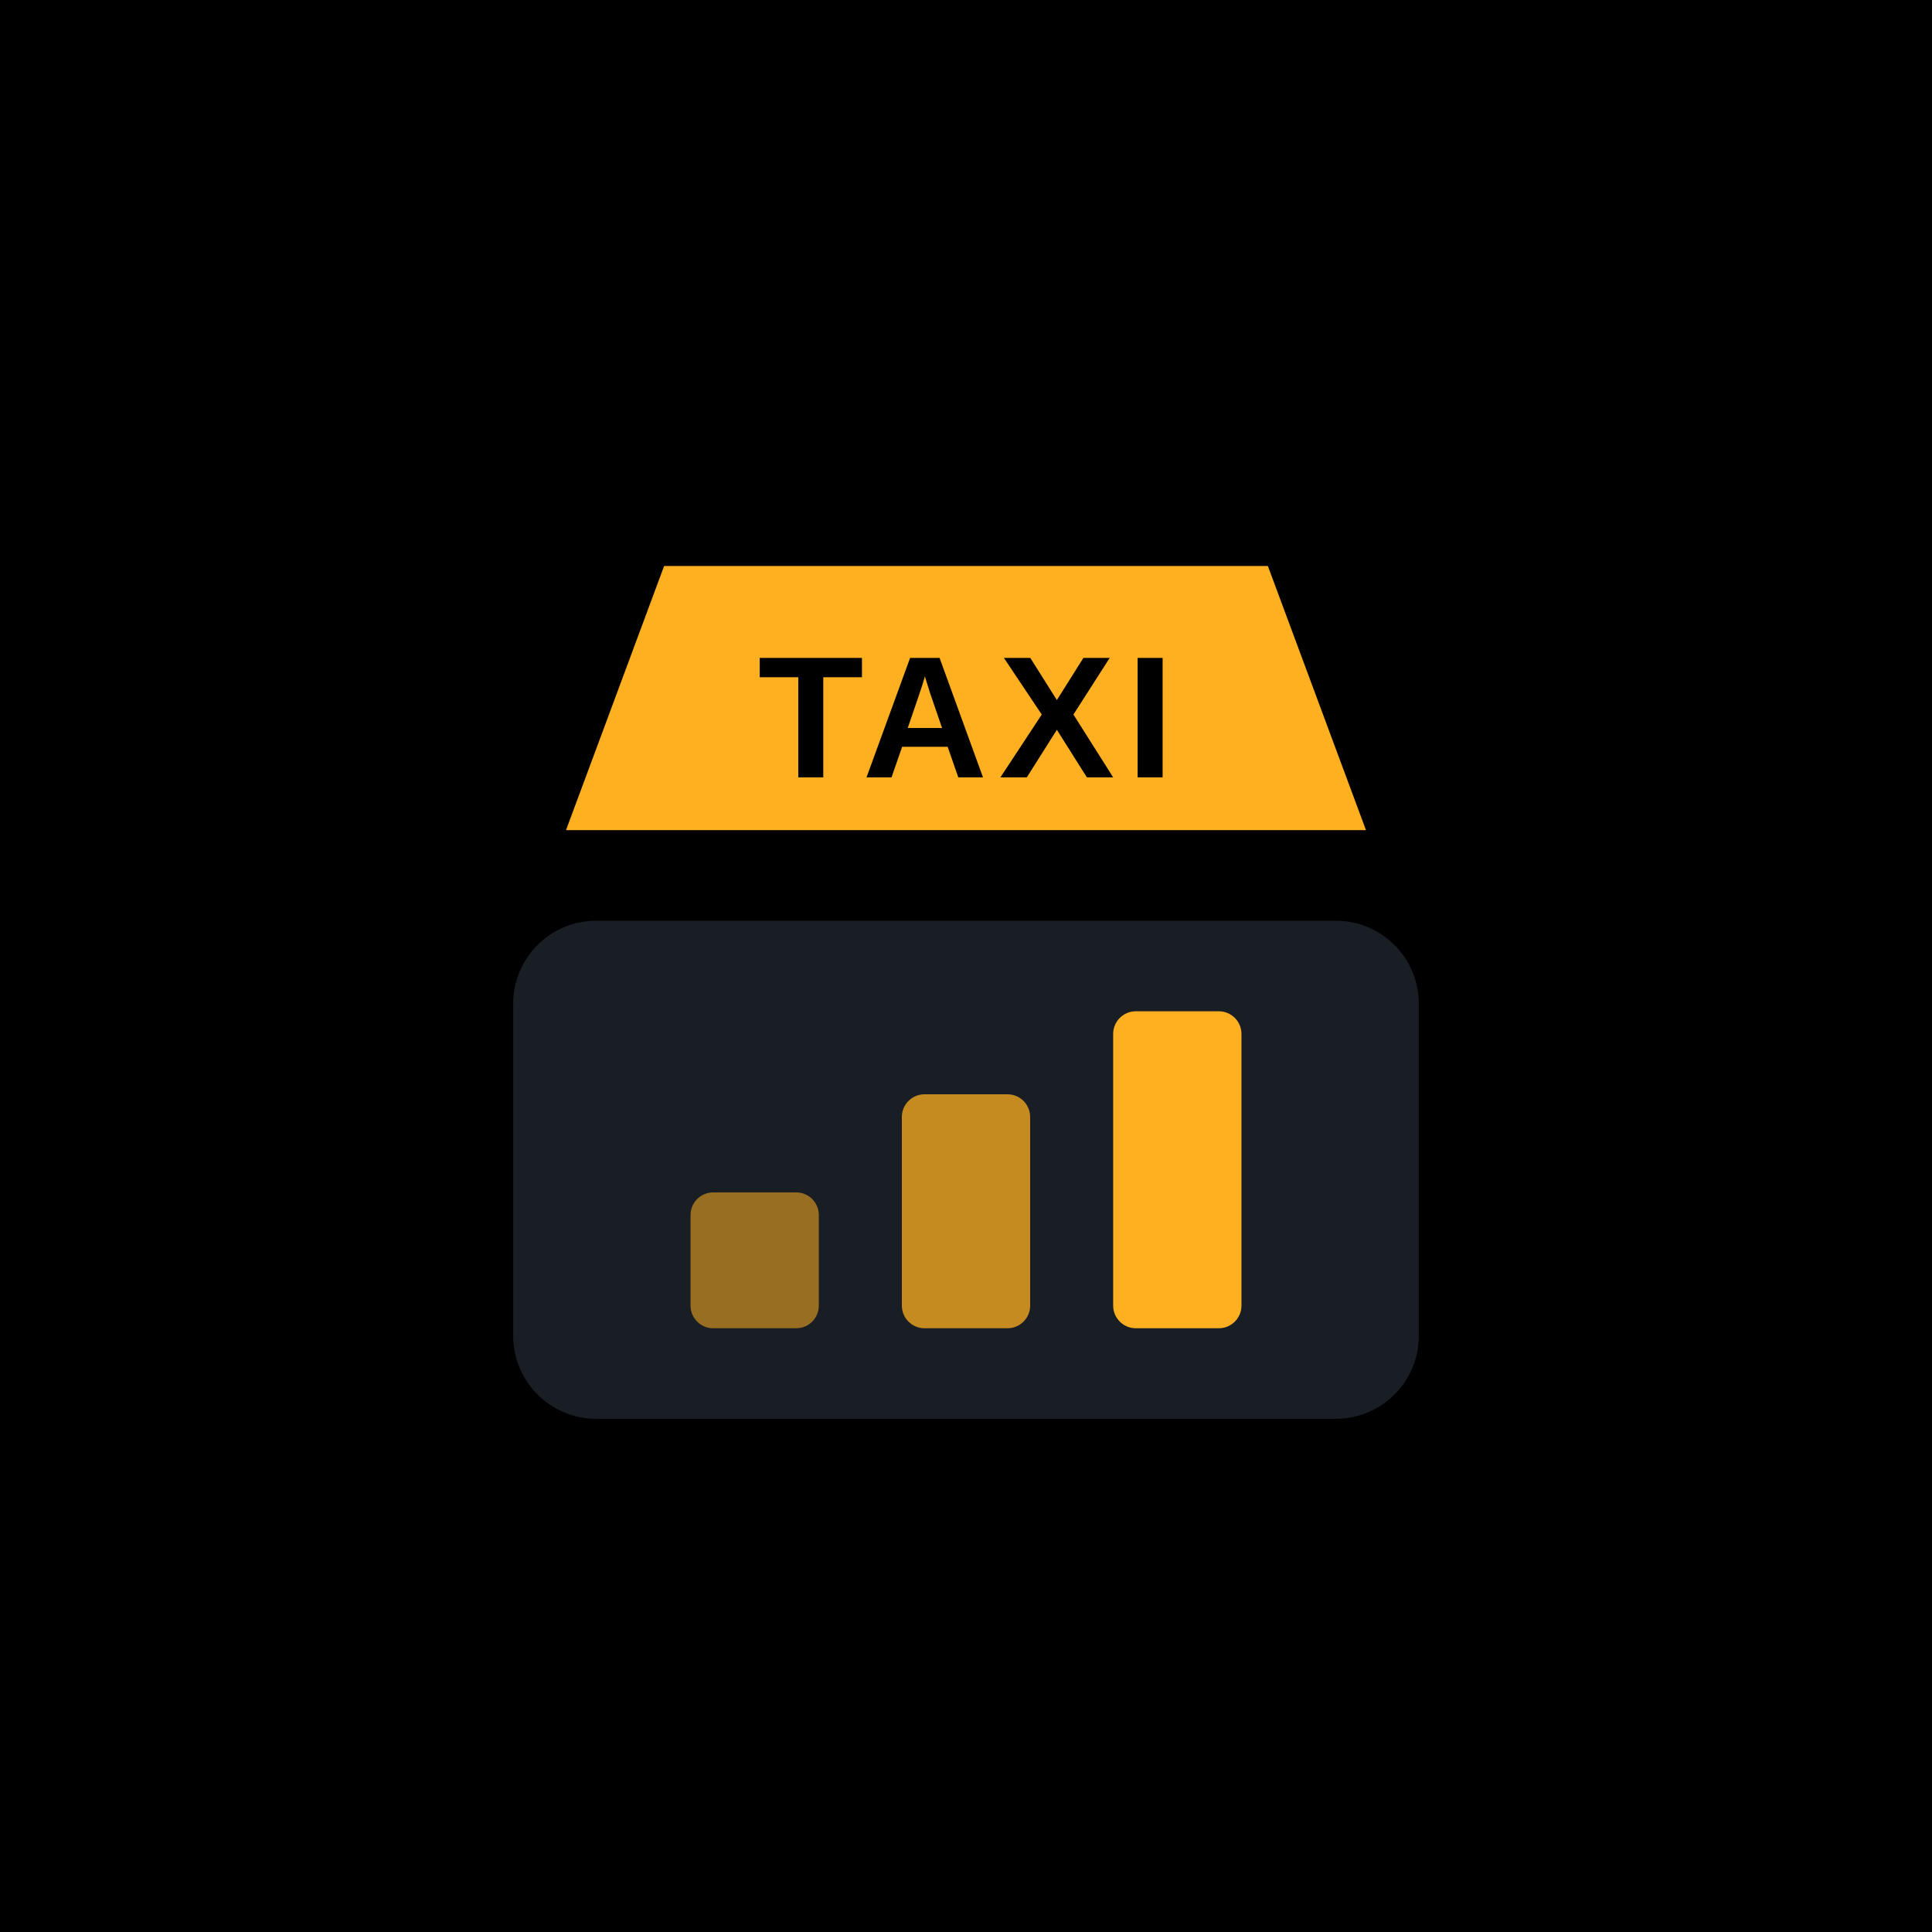
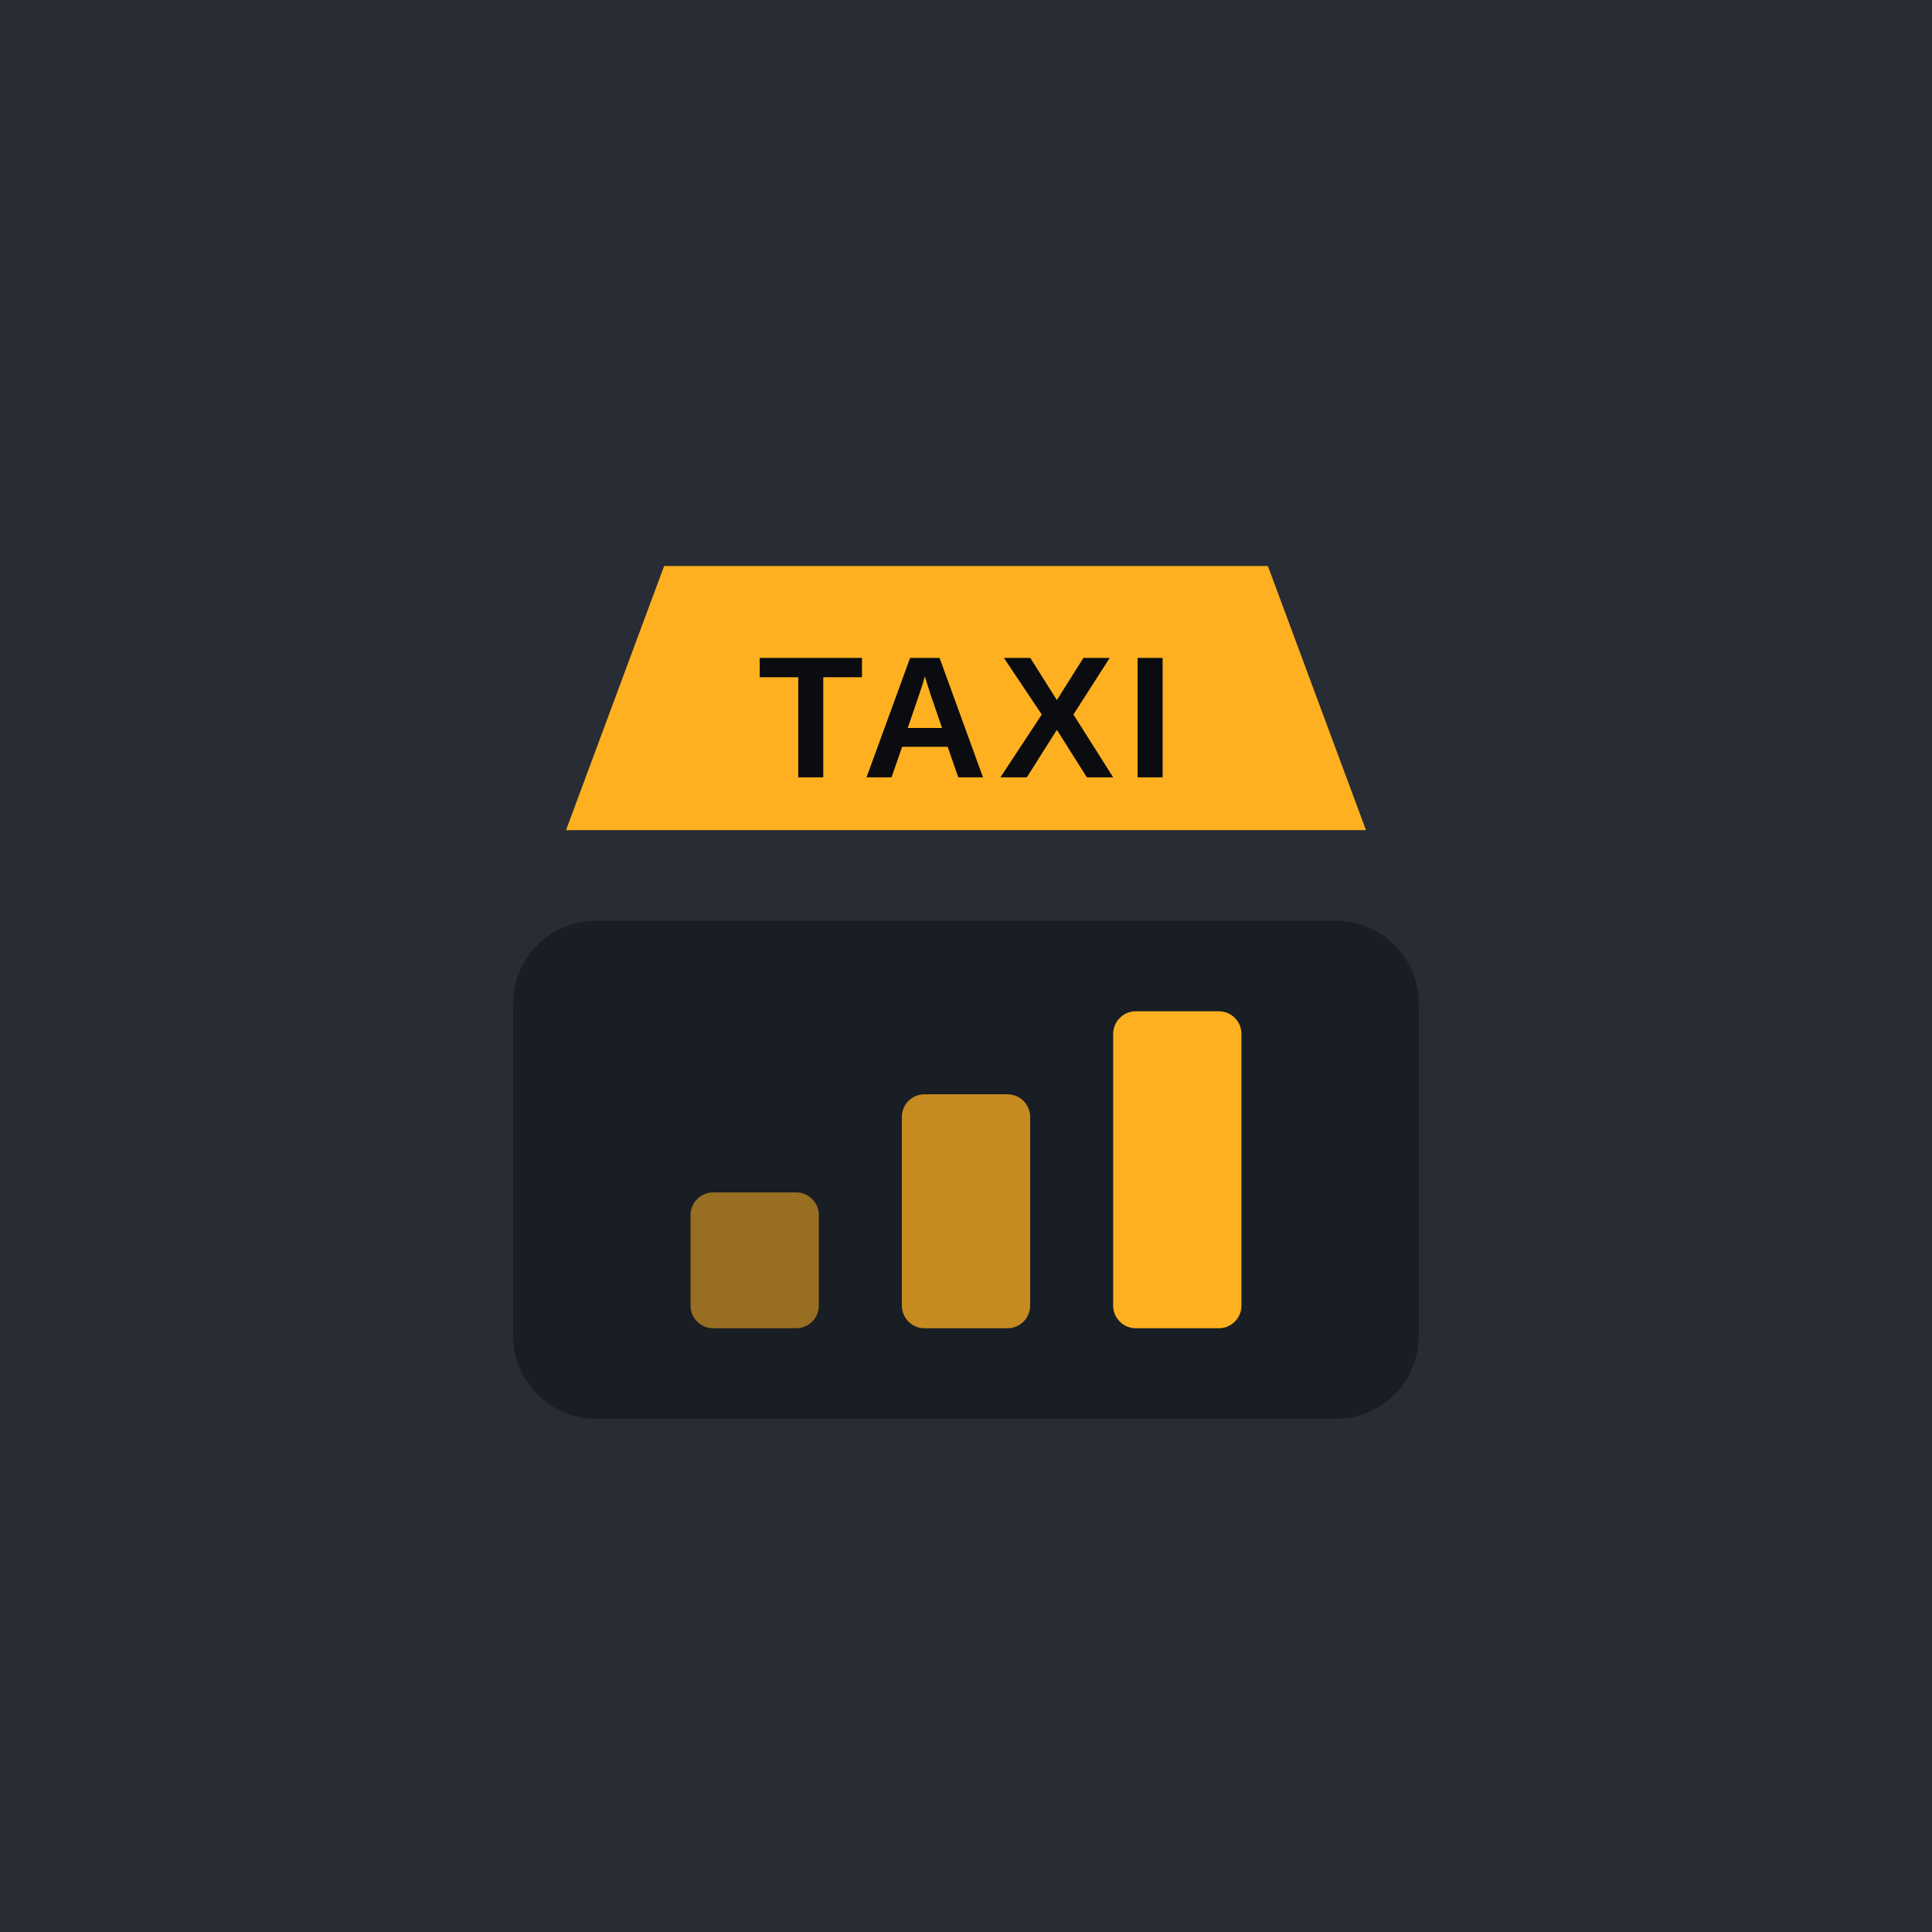
<svg xmlns="http://www.w3.org/2000/svg" viewBox="0 0 512 512">
-   <rect width="512" height="512" fill="#000000" />
+   <rect width="512" height="512" fill="#282C34" />
  <path d="M176 150h160l26 70H150z" fill="#FFB020" />
-   <text x="256" y="206" text-anchor="middle" font-family="Arial, Helvetica, sans-serif" font-weight="900" font-size="46" fill="#000000" letter-spacing="3">TAXI</text>
+   <text x="256" y="206" text-anchor="middle" font-family="Arial, Helvetica, sans-serif" font-weight="900" font-size="46" fill="#0A0C0F" letter-spacing="3">TAXI</text>
  <rect x="136" y="244" width="240" height="132" rx="22" fill="#191D24" />
  <rect x="183" y="316" width="34" height="36" rx="6" fill="#FFB020" opacity=".55" />
  <rect x="239" y="290" width="34" height="62" rx="6" fill="#FFB020" opacity=".75" />
  <rect x="295" y="268" width="34" height="84" rx="6" fill="#FFB020" />
</svg>
